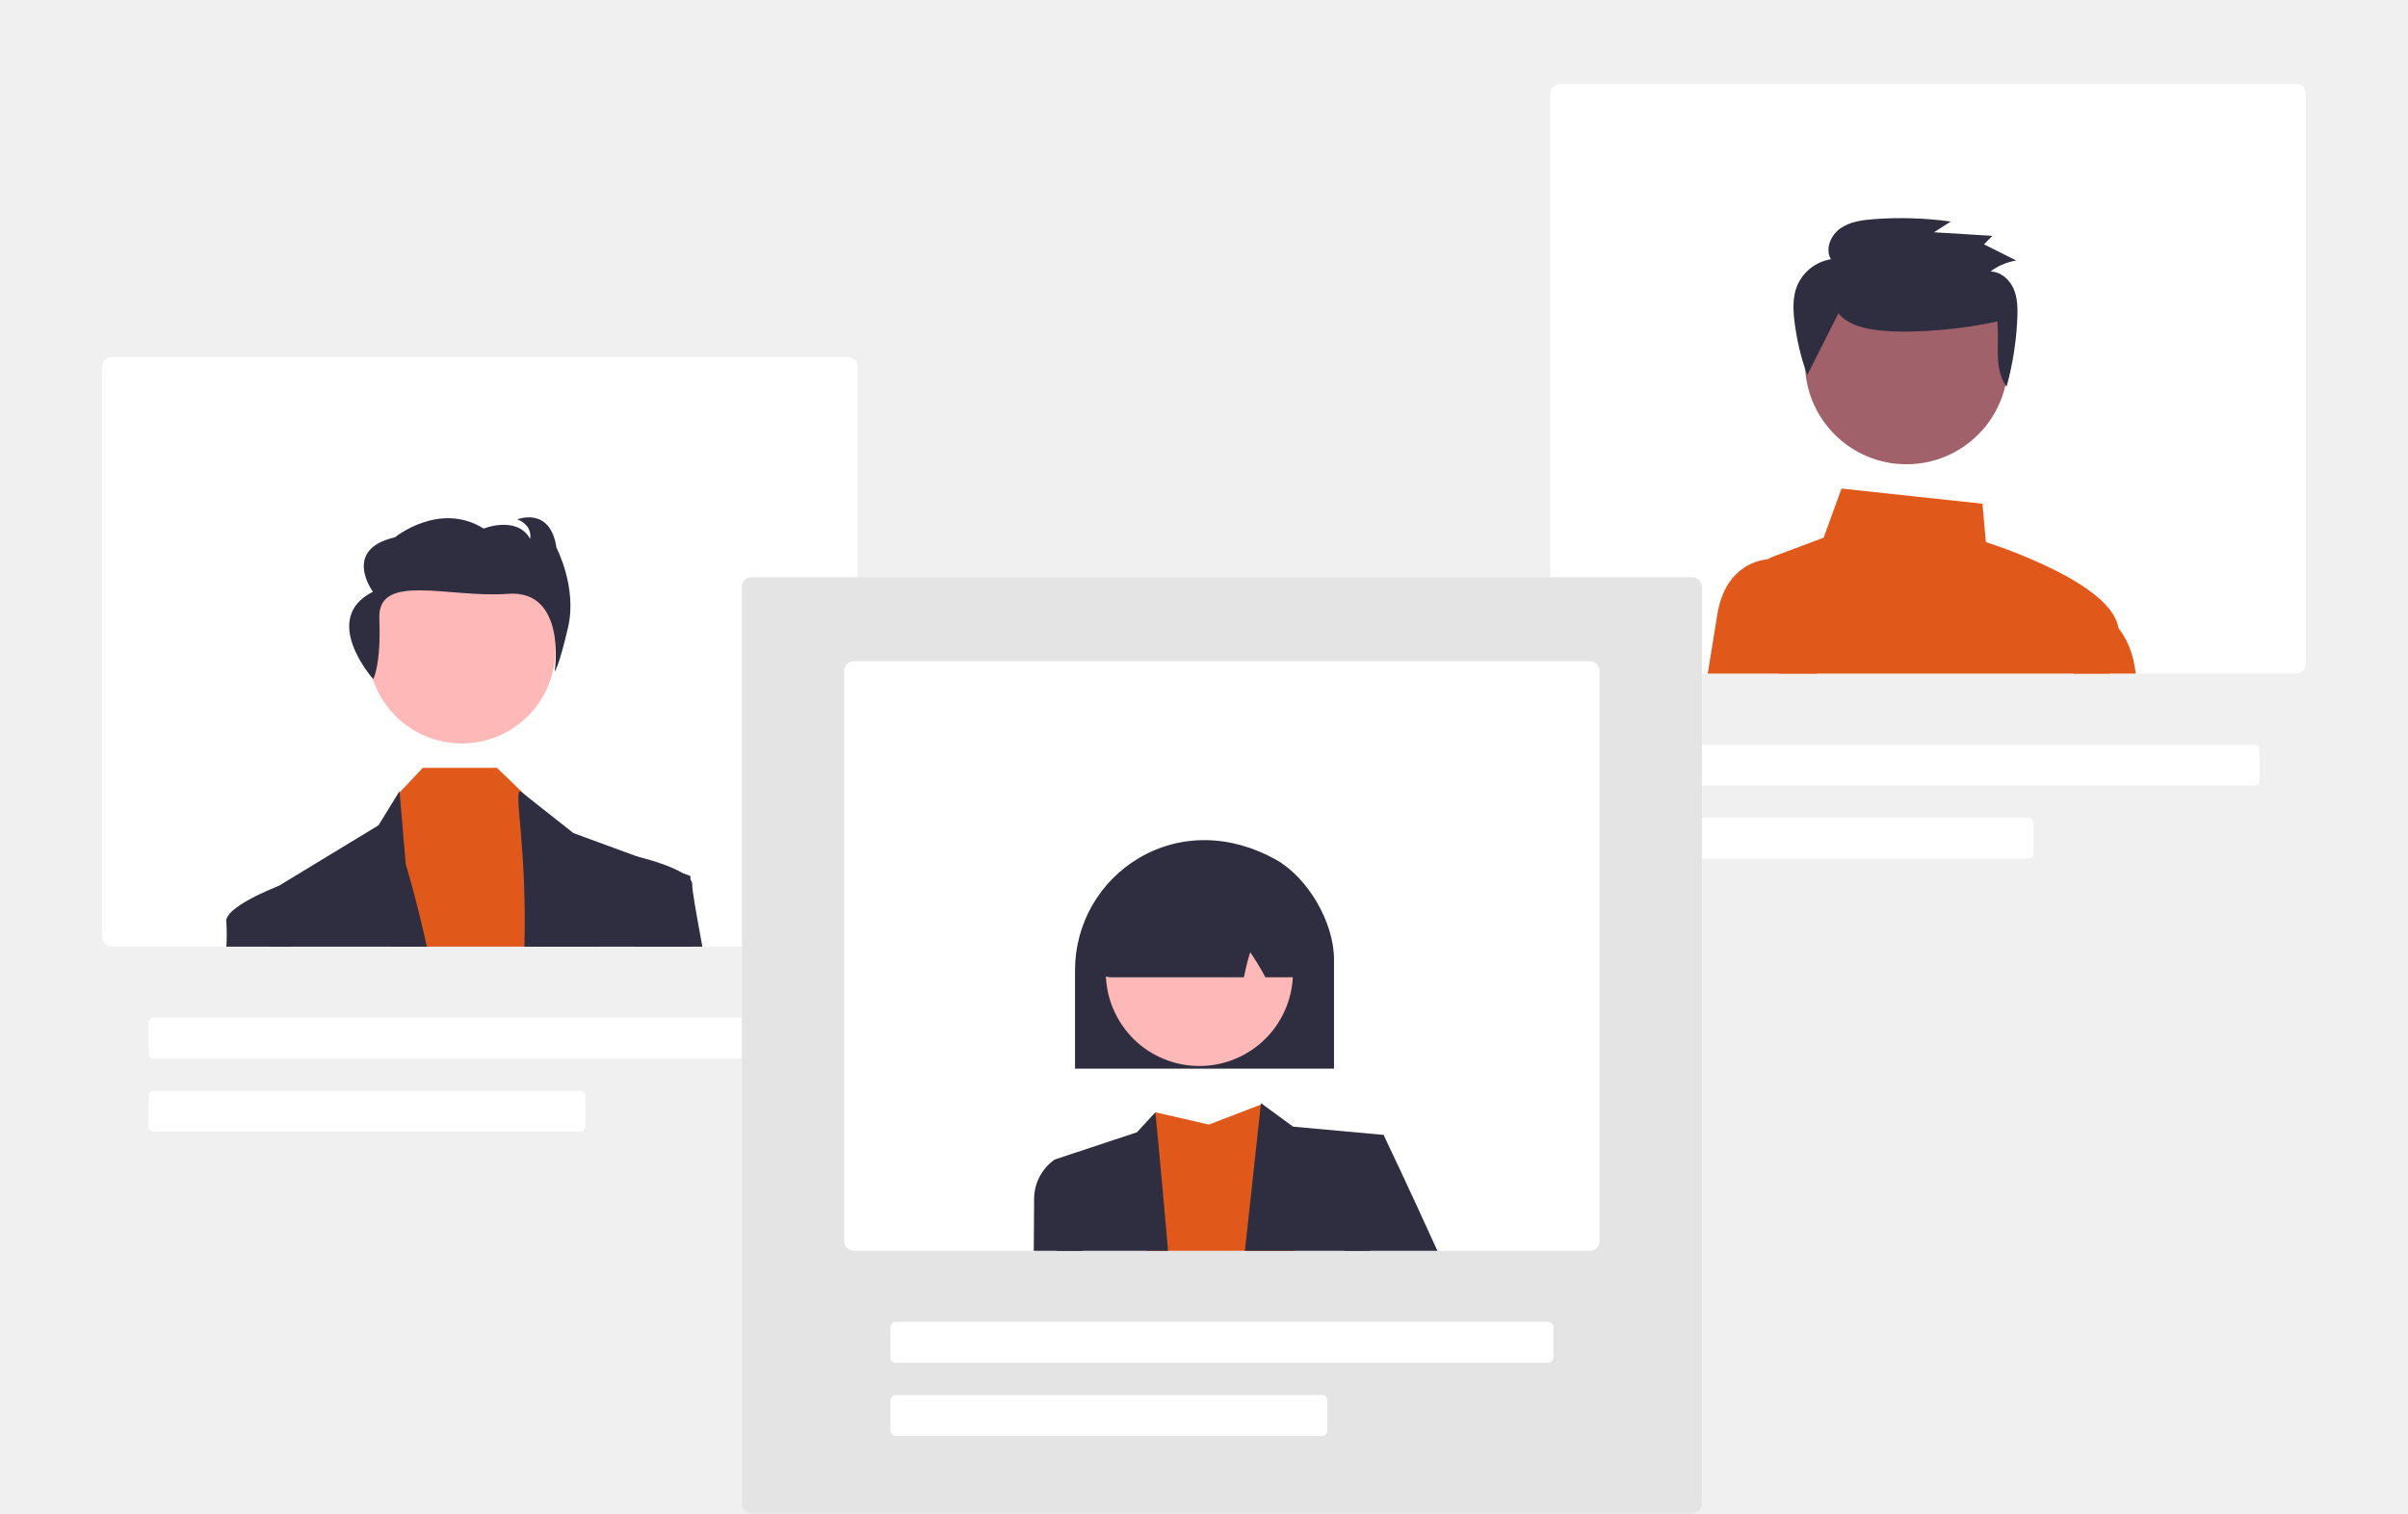
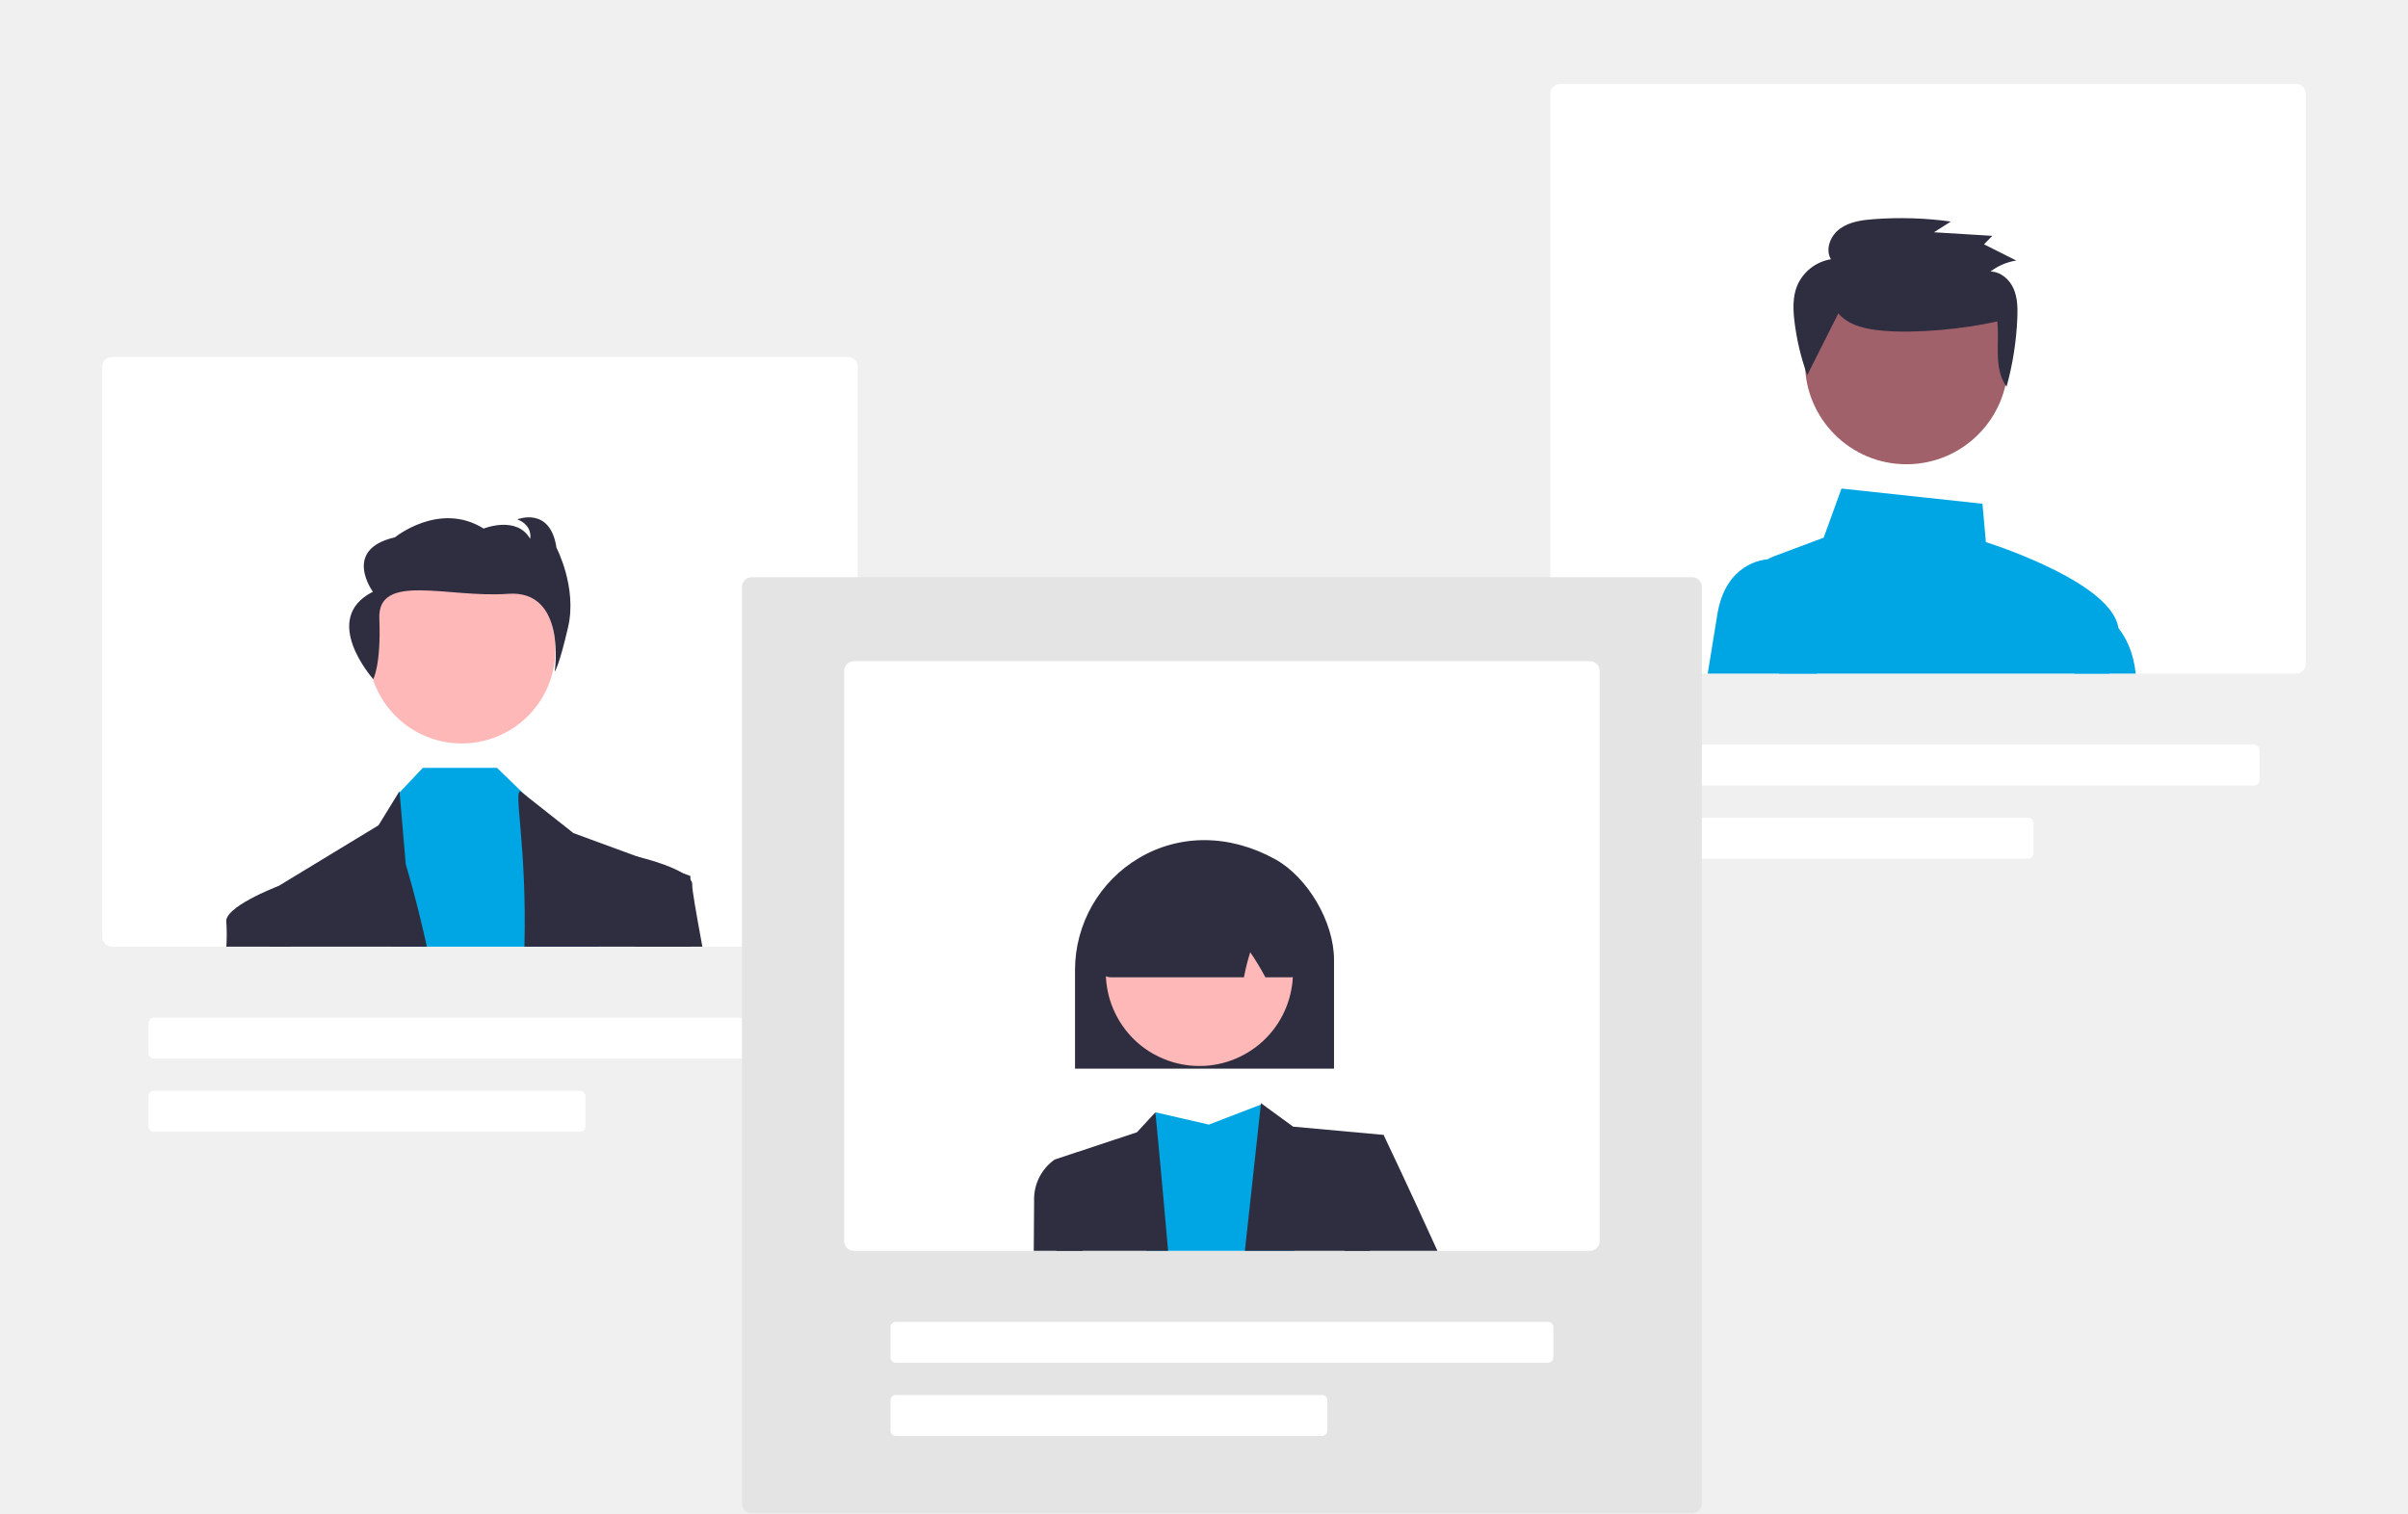
<svg xmlns="http://www.w3.org/2000/svg" data-name="Layer 1" width="794.589" height="499.429" viewBox="0 0 794.589 499.429">
  <path d="M516.259,599.337h-310.357a3.199,3.199,0,0,1-3.196-3.196V293.596a3.199,3.199,0,0,1,3.196-3.196h310.357a3.199,3.199,0,0,1,3.196,3.196V596.141A3.199,3.199,0,0,1,516.259,599.337Z" transform="translate(-202.7057 -200.2854)" fill="#f0f0f0" />
  <path d="M482.524,318.098H239.636a3.201,3.201,0,0,0-3.196,3.196V509.497a3.201,3.201,0,0,0,3.196,3.196H482.524a3.201,3.201,0,0,0,3.196-3.196V321.294A3.201,3.201,0,0,0,482.524,318.098Z" transform="translate(-202.7057 -200.2854)" fill="#fff" />
  <path d="M468.675,549.623H253.485a1.778,1.778,0,0,1-1.776-1.776v-9.943a1.778,1.778,0,0,1,1.776-1.776H468.675a1.778,1.778,0,0,1,1.776,1.776v9.943A1.778,1.778,0,0,1,468.675,549.623Z" transform="translate(-202.7057 -200.2854)" fill="#fff" />
  <path d="M394.104,573.77H253.485a1.778,1.778,0,0,1-1.776-1.775v-9.943a1.778,1.778,0,0,1,1.776-1.776H394.104a1.778,1.778,0,0,1,1.776,1.776v9.943A1.778,1.778,0,0,1,394.104,573.77Z" transform="translate(-202.7057 -200.2854)" fill="#fff" />
  <circle cx="152.374" cy="214.46" r="30.882" fill="#ffb8b8" />
-   <polygon points="197.556 312.407 129.086 312.407 131.323 262.068 131.856 261.507 139.54 253.39 163.992 253.39 173.054 262.168 173.786 262.878 193.082 281.372 197.556 312.407" fill="#e1581b" />
+   <polygon points="197.556 312.407 129.086 312.407 131.323 262.068 131.856 261.507 139.54 253.39 163.992 253.39 173.054 262.168 173.786 262.878 193.082 281.372 197.556 312.407" fill="#00A6E4" />
  <path d="M343.566,512.693H291.765c-.128-11.363-.199-18.167-.199-18.167l2.997-1.825a.022.022,0,0,1,.014-.007h.007l33.01-20.042,6.931-11.257.036.398,2.038,23.728S339.966,496.401,343.566,512.693Z" transform="translate(-202.7057 -200.2854)" fill="#2f2e41" />
  <path d="M430.63,512.693h-54.87c.831-33.138-3.643-51.298-1.342-51.298l1.342,1.058,16.171,12.769,21.313,7.819h.014l14.694,5.39,2.578.945v1.214C430.538,493.503,430.552,501.464,430.63,512.693Z" transform="translate(-202.7057 -200.2854)" fill="#2f2e41" />
  <path d="M325.863,424.408s2.624-4.608,2.014-20.001,22.831-6.687,42.418-8.156,15.441,25.7,15.441,25.7,1.413-1.615,4.438-14.727-3.844-26.179-3.844-26.179c-2.023-13.778-12.926-9.362-12.926-9.362,5.251,2.044,4.242,6.415,4.242,6.415-4.445-7.793-15.348-3.377-15.348-3.377-14.542-9.125-29.279,2.892-29.279,2.892-17.567,3.987-7.265,17.957-7.265,17.957C308.088,404.497,325.863,424.408,325.863,424.408Z" transform="translate(-202.7057 -200.2854)" fill="#2f2e41" />
  <path d="M298.682,512.693H277.397a64.178,64.178,0,0,0,.014-7.876c-1.271-5.064,16.612-11.91,17.151-12.116a.022.022,0,0,1,.014-.007h.007l3.409,1.832Z" transform="translate(-202.7057 -200.2854)" fill="#2f2e41" />
  <path d="M434.472,512.693H412.115L409.324,485.137l3.132-2.287s.284.064.789.192h.014c2.507.618,10.262,2.663,14.694,5.39a9.104,9.104,0,0,1,2.578,2.159,2.662,2.662,0,0,1,.611,1.889C431.028,493.51,432.334,501.095,434.472,512.693Z" transform="translate(-202.7057 -200.2854)" fill="#2f2e41" />
  <path d="M994.098,509.222h-310.357a3.199,3.199,0,0,1-3.196-3.196V203.481a3.199,3.199,0,0,1,3.196-3.196h310.357a3.199,3.199,0,0,1,3.196,3.196V506.026A3.199,3.199,0,0,1,994.098,509.222Z" transform="translate(-202.7057 -200.2854)" fill="#f0f0f0" />
  <path d="M960.364,227.984H717.476a3.201,3.201,0,0,0-3.196,3.196V419.382a3.201,3.201,0,0,0,3.196,3.196H960.364a3.201,3.201,0,0,0,3.196-3.196V231.18A3.201,3.201,0,0,0,960.364,227.984Z" transform="translate(-202.7057 -200.2854)" fill="#fff" />
  <path d="M946.515,459.508H731.325a1.778,1.778,0,0,1-1.776-1.776V447.79a1.778,1.778,0,0,1,1.776-1.776H946.515a1.778,1.778,0,0,1,1.776,1.776v9.943A1.778,1.778,0,0,1,946.515,459.508Z" transform="translate(-202.7057 -200.2854)" fill="#fff" />
  <path d="M871.944,483.655H731.325a1.778,1.778,0,0,1-1.776-1.775v-9.943a1.778,1.778,0,0,1,1.776-1.776H871.944a1.778,1.778,0,0,1,1.776,1.776v9.943A1.778,1.778,0,0,1,871.944,483.655Z" transform="translate(-202.7057 -200.2854)" fill="#fff" />
-   <path d="M898.705,422.578c1.371-4.936,2.436-9.19,2.983-12.201a8.702,8.702,0,0,0,.05-2.812c-2.045-14.552-38.99-26.853-43.727-28.372l-1.143-12.67-46.504-5.007-5.888,16.207L787.786,383.979a7.95,7.95,0,0,0-1.712.881,8.263,8.263,0,0,0-3.402,8.814l7.109,28.905H898.705Z" transform="translate(-202.7057 -200.2854)" fill="#e1581b" />
-   <path d="M802.302,422.578H766.217c1.293-8.054,2.45-15.177,3.203-19.708,2.755-16.491,14.772-17.897,16.654-18.011.149-.014.242-.014.249-.014h7.592Z" transform="translate(-202.7057 -200.2854)" fill="#e1581b" />
-   <path d="M898.705,422.578h8.75c-.774-7.109-3.231-11.896-5.717-15.014a17.936,17.936,0,0,0-6.257-5.206l-.66-.284-7.691,20.503Z" transform="translate(-202.7057 -200.2854)" fill="#e1581b" />
+   <path d="M898.705,422.578c1.371-4.936,2.436-9.19,2.983-12.201a8.702,8.702,0,0,0,.05-2.812c-2.045-14.552-38.99-26.853-43.727-28.372l-1.143-12.67-46.504-5.007-5.888,16.207L787.786,383.979a7.95,7.95,0,0,0-1.712.881,8.263,8.263,0,0,0-3.402,8.814l7.109,28.905H898.705Z" transform="translate(-202.7057 -200.2854)" fill="#00A6E4" />
+   <path d="M802.302,422.578H766.217c1.293-8.054,2.45-15.177,3.203-19.708,2.755-16.491,14.772-17.897,16.654-18.011.149-.014.242-.014.249-.014h7.592Z" transform="translate(-202.7057 -200.2854)" fill="#00A6E4" />
+   <path d="M898.705,422.578h8.75c-.774-7.109-3.231-11.896-5.717-15.014a17.936,17.936,0,0,0-6.257-5.206l-.66-.284-7.691,20.503Z" transform="translate(-202.7057 -200.2854)" fill="#00A6E4" />
  <circle id="e1a103b7-8d34-421f-afc4-5b4214dc85b9" data-name="Ellipse 109" cx="629.092" cy="119.727" r="33.484" fill="#a0616a" />
  <path id="b2c74153-0538-46ec-992c-20d14033c946-426" data-name="Path 696" d="M809.324,303.7c3.466,4.102,9.331,5.259,14.742,5.73,10.99.964,26.968-.599,37.708-3.079.771,7.429-1.322,15.439,3.052,21.551a100.049,100.049,0,0,0,3.555-22.68c.132-3.29.08-6.694-1.256-9.714s-4.253-5.584-7.61-5.611a19.074,19.074,0,0,1,8.508-3.636l-10.632-5.343,2.73-2.803-19.248-1.178,5.575-3.541a120.889,120.889,0,0,0-25.336-.797c-3.923.289-8.024.841-11.201,3.114s-5.014,6.789-3.041,10.126a14.703,14.703,0,0,0-11.205,8.891c-1.417,3.592-1.287,7.582-.851,11.409a80.867,80.867,0,0,0,4.24,17.939" transform="translate(-202.7057 -200.2854)" fill="#2f2e41" />
  <path d="M761.083,699.715h-310.357a3.199,3.199,0,0,1-3.196-3.196V393.974a3.199,3.199,0,0,1,3.196-3.196h310.357a3.199,3.199,0,0,1,3.196,3.196V696.519A3.199,3.199,0,0,1,761.083,699.715Z" transform="translate(-202.7057 -200.2854)" fill="#e4e4e4" />
  <path d="M727.349,418.476H484.461a3.201,3.201,0,0,0-3.196,3.196V609.875a3.201,3.201,0,0,0,3.196,3.196H727.349a3.201,3.201,0,0,0,3.196-3.196V421.672A3.201,3.201,0,0,0,727.349,418.476Z" transform="translate(-202.7057 -200.2854)" fill="#fff" />
  <path d="M713.5,650.001H498.31a1.778,1.778,0,0,1-1.775-1.775v-9.943a1.778,1.778,0,0,1,1.775-1.776H713.5a1.778,1.778,0,0,1,1.775,1.776v9.943A1.778,1.778,0,0,1,713.5,650.001Z" transform="translate(-202.7057 -200.2854)" fill="#fff" />
  <path d="M638.929,674.147H498.31a1.778,1.778,0,0,1-1.775-1.776v-9.943a1.778,1.778,0,0,1,1.775-1.776H638.929a1.778,1.778,0,0,1,1.775,1.776v9.943A1.778,1.778,0,0,1,638.929,674.147Z" transform="translate(-202.7057 -200.2854)" fill="#fff" />
-   <path d="M629.803,613.071H580.92l3.047-45.723,17.634,4.069L618.753,564.82l.455-.17.028-.014a.229.229,0,0,1,.014.043C619.52,565.765,624.903,587.319,629.803,613.071Z" transform="translate(-202.7057 -200.2854)" fill="#e1581b" />
+   <path d="M629.803,613.071H580.92l3.047-45.723,17.634,4.069L618.753,564.82l.455-.17.028-.014a.229.229,0,0,1,.014.043C619.52,565.765,624.903,587.319,629.803,613.071Z" transform="translate(-202.7057 -200.2854)" fill="#00A6E4" />
  <polygon points="456.557 374.527 451.99 412.785 410.792 412.785 416.047 364.535 416.097 364.066 416.502 364.364 416.544 364.392 426.707 371.807 456.557 374.527" fill="#2f2e41" />
  <path d="M588.15,613.071h-36.895l-.533-30.12L577.874,573.946l6.093-6.598S585.892,587.198,588.15,613.071Z" transform="translate(-202.7057 -200.2854)" fill="#2f2e41" />
  <path d="M677.025,613.071H646.45l1.96-27.407,10.852-10.852S667.849,592.823,677.025,613.071Z" transform="translate(-202.7057 -200.2854)" fill="#2f2e41" />
  <path d="M559.955,613.071H543.827c.071-8.778.114-14.843.114-16.555a15.987,15.987,0,0,1,6.782-13.565l8.146,2.713Z" transform="translate(-202.7057 -200.2854)" fill="#2f2e41" />
  <path d="M557.439,520.283a42.964,42.964,0,0,1,21.073-36.826c13.596-8.026,29.999-7.881,45.003.397,10.69,5.899,19.387,20.741,19.387,33.085v36.021H557.439Z" transform="translate(-202.7057 -200.2854)" fill="#2f2e41" />
  <circle cx="598.479" cy="521.204" r="30.869" transform="translate(-379.3653 150.6516) rotate(-28.66316)" fill="#ffb8b8" />
  <path d="M566.288,521.496c-.234-.27-.782-.903,3.026-30.201l.121-.479h.344c19.3-9.495,38.882-9.734,58.205-.713a3.802,3.802,0,0,1,2.155,3.076c2.255,27.527,1.71,28.127,1.477,28.383a3.78,3.78,0,0,1-2.79,1.234h-8.561l-.179-.323a88.354,88.354,0,0,0-4.832-7.946,70.527,70.527,0,0,0-1.973,7.769l-.104.5H569.138A3.769,3.769,0,0,1,566.288,521.496Z" transform="translate(-202.7057 -200.2854)" fill="#2f2e41" />
</svg>
